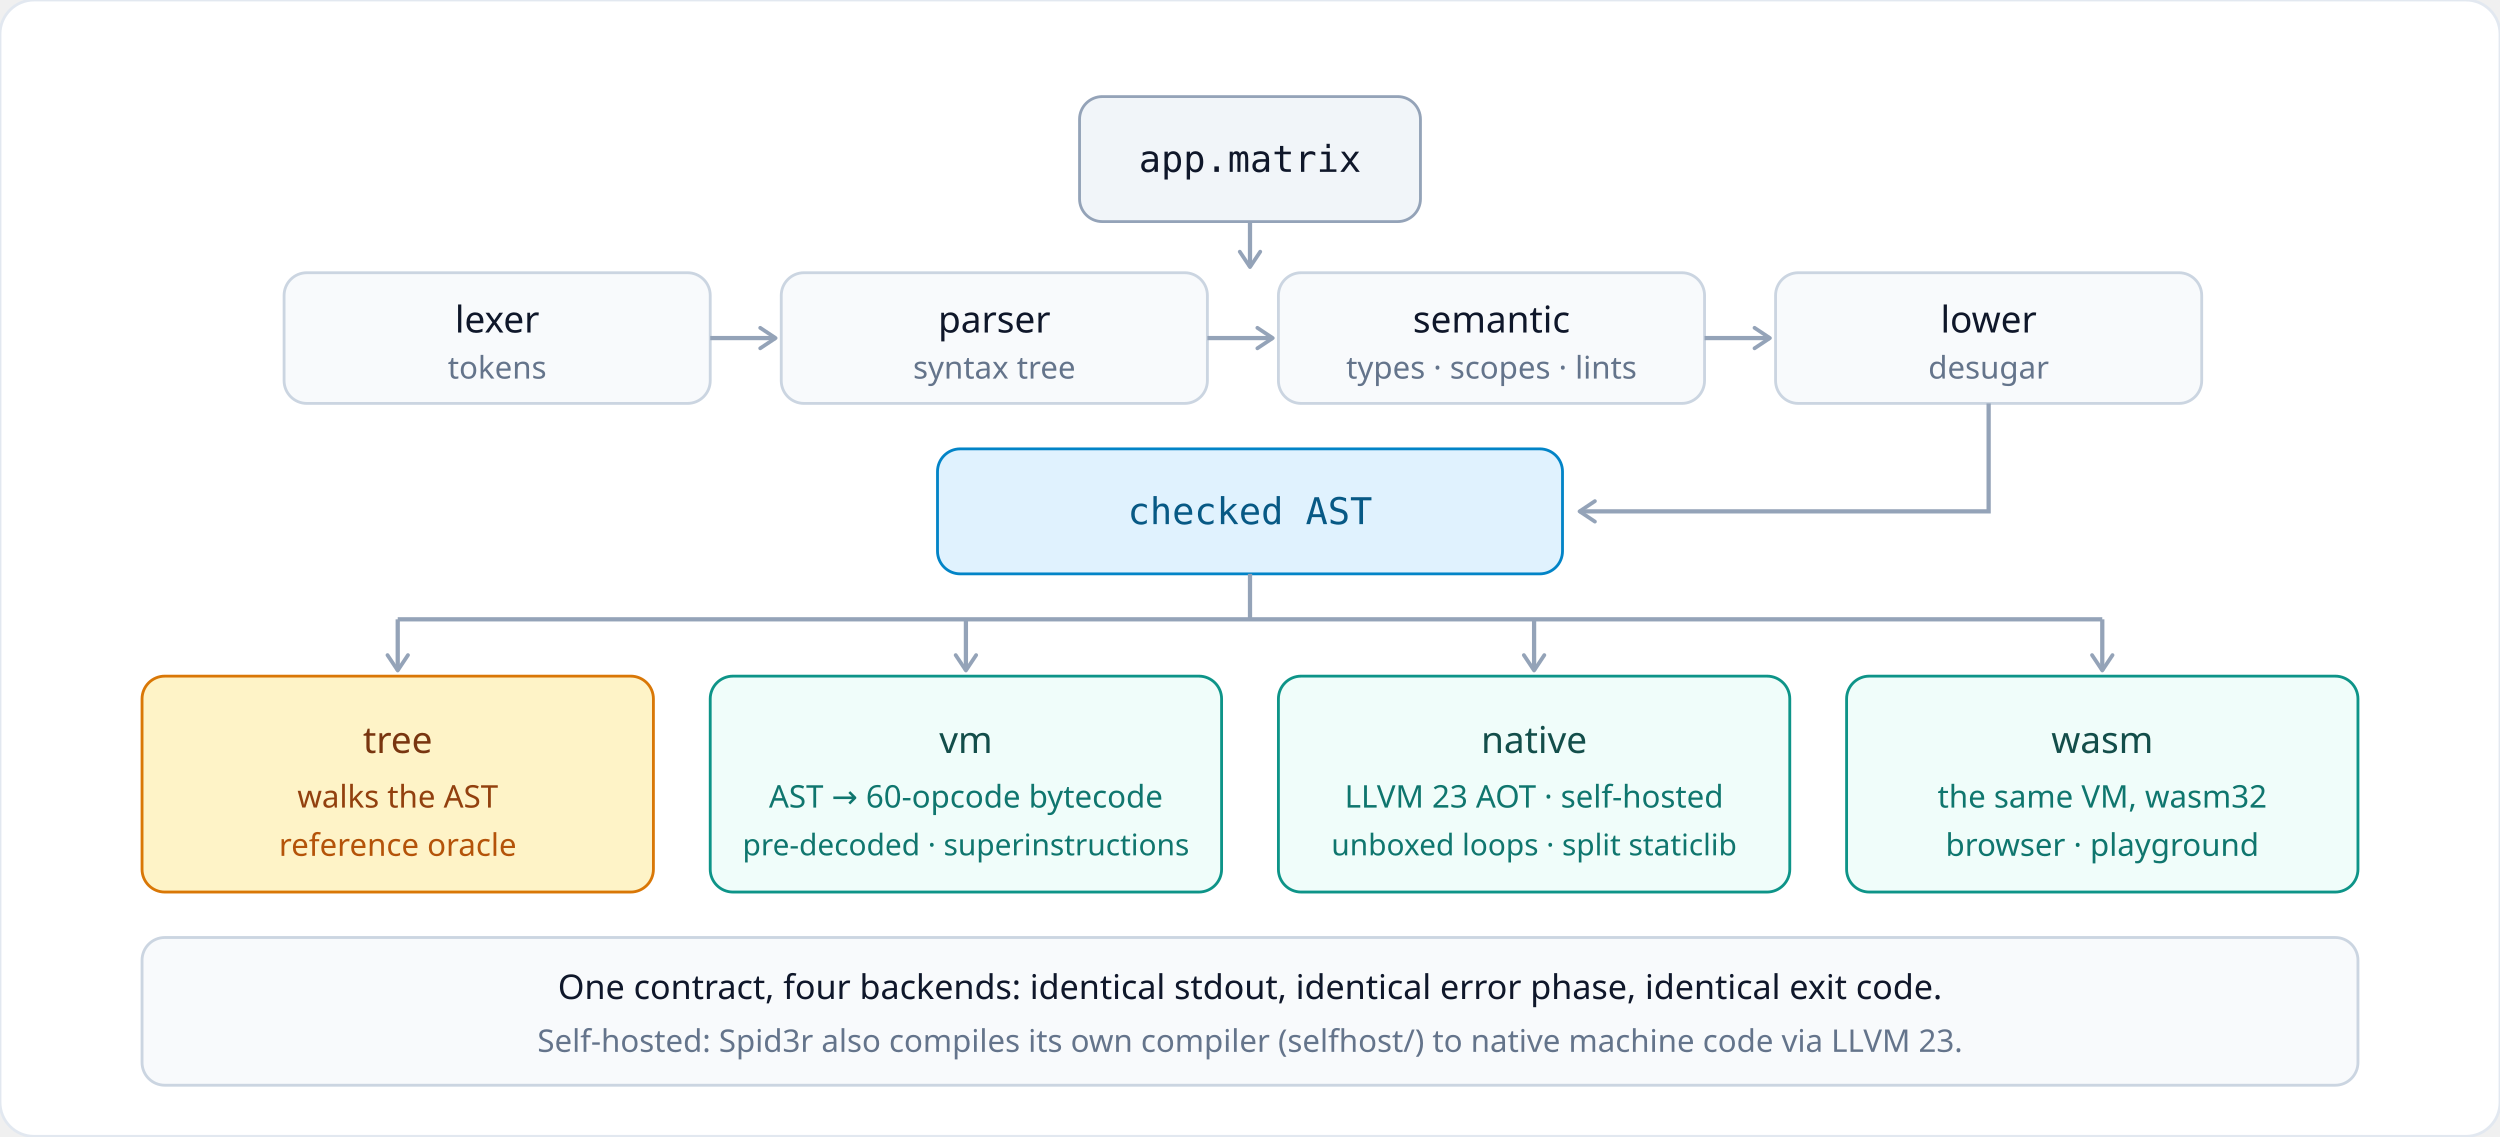
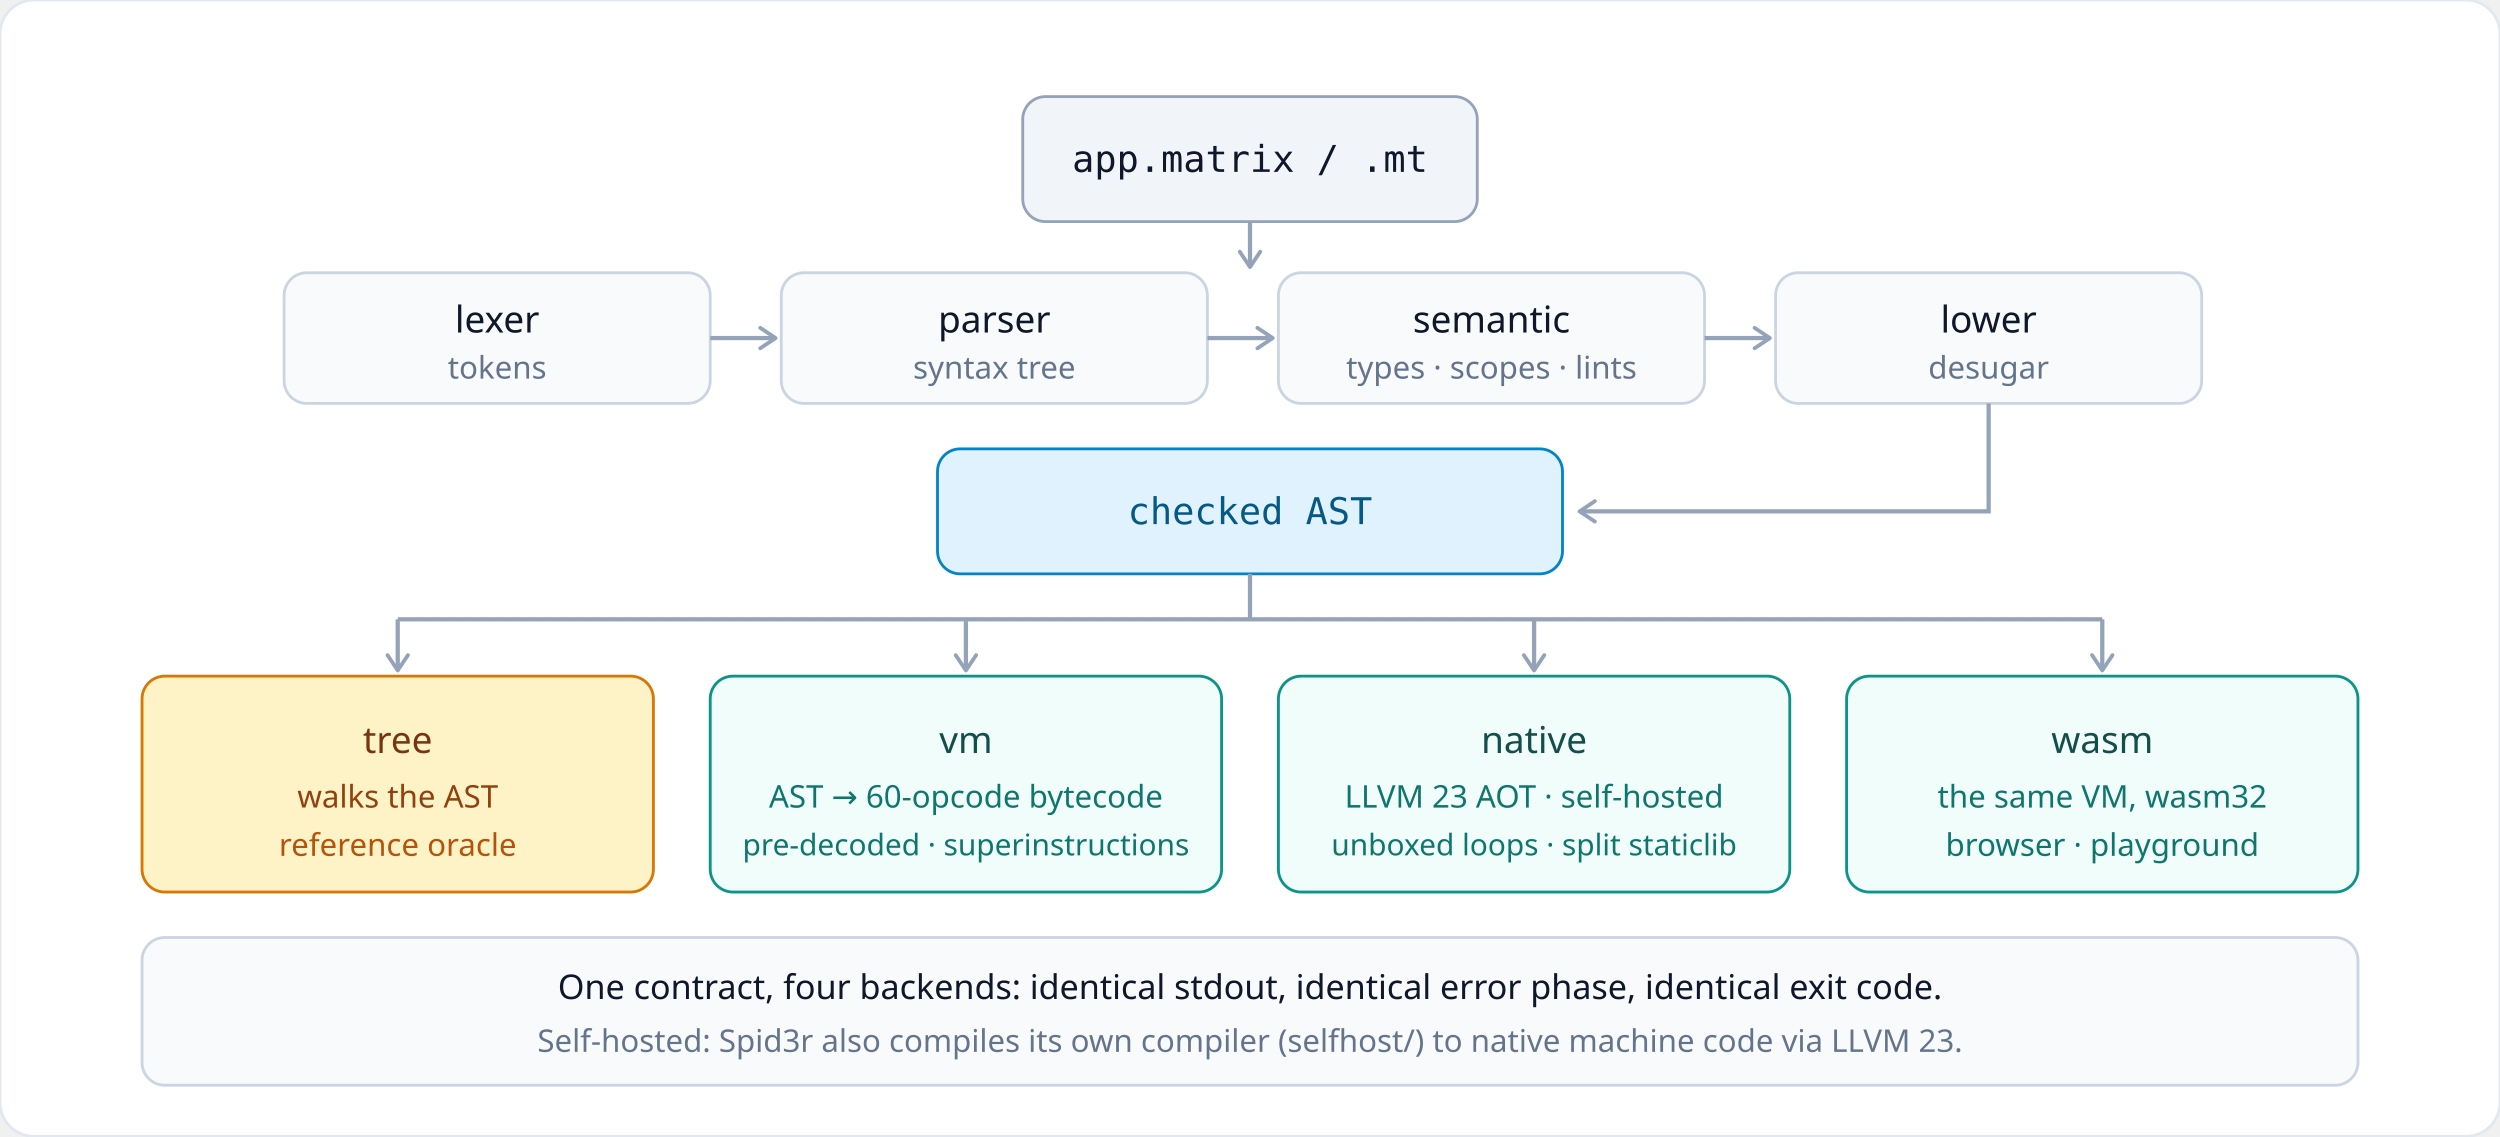
<svg xmlns="http://www.w3.org/2000/svg" viewBox="0 0 880 400" width="880" height="400" role="img">
  <defs>
    <marker id="a" viewBox="0 0 10 10" refX="8" refY="5" markerWidth="6" markerHeight="6" orient="auto-start-reverse">
      <path d="M2 1L8 5L2 9" fill="none" stroke="#94A3B8" stroke-width="1.5" stroke-linecap="round" stroke-linejoin="round" />
    </marker>
  </defs>
  <rect x="0" y="0" width="880" height="400" rx="12" fill="#FFFFFF" stroke="#E2E8F0" stroke-width="1" />
-   <rect x="380" y="34" width="120" height="44" rx="8" fill="#F1F5F9" stroke="#94A3B8" stroke-width="1" />
-   <text x="440" y="56" text-anchor="middle" dominant-baseline="central" font-family="ui-monospace, SFMono-Regular, Menlo, Consolas, monospace" font-size="13" fill="#0F172A">app.matrix</text>
+   <rect x="360" y="34" width="160" height="44" rx="8" fill="#F1F5F9" stroke="#94A3B8" stroke-width="1" />
+   <text x="440" y="56" text-anchor="middle" dominant-baseline="central" font-family="ui-monospace, SFMono-Regular, Menlo, Consolas, monospace" font-size="13" fill="#0F172A">app.matrix / .mt</text>
  <path d="M440 78 L440 94" fill="none" stroke="#94A3B8" stroke-width="1.5" marker-end="url(#a)" />
  <rect x="100" y="96" width="150" height="46" rx="8" fill="#F8FAFC" stroke="#CBD5E1" stroke-width="1" />
  <text x="175" y="112" text-anchor="middle" dominant-baseline="central" font-family="ui-sans-serif, system-ui, sans-serif" font-size="13" font-weight="500" fill="#0F172A">lexer</text>
  <text x="175" y="129" text-anchor="middle" dominant-baseline="central" font-family="ui-sans-serif, system-ui, sans-serif" font-size="11" fill="#64748B">tokens</text>
  <path d="M250 119 L273 119" fill="none" stroke="#94A3B8" stroke-width="1.5" marker-end="url(#a)" />
  <rect x="275" y="96" width="150" height="46" rx="8" fill="#F8FAFC" stroke="#CBD5E1" stroke-width="1" />
  <text x="350" y="112" text-anchor="middle" dominant-baseline="central" font-family="ui-sans-serif, system-ui, sans-serif" font-size="13" font-weight="500" fill="#0F172A">parser</text>
  <text x="350" y="129" text-anchor="middle" dominant-baseline="central" font-family="ui-sans-serif, system-ui, sans-serif" font-size="11" fill="#64748B">syntax tree</text>
  <path d="M425 119 L448 119" fill="none" stroke="#94A3B8" stroke-width="1.5" marker-end="url(#a)" />
  <rect x="450" y="96" width="150" height="46" rx="8" fill="#F8FAFC" stroke="#CBD5E1" stroke-width="1" />
  <text x="525" y="112" text-anchor="middle" dominant-baseline="central" font-family="ui-sans-serif, system-ui, sans-serif" font-size="13" font-weight="500" fill="#0F172A">semantic</text>
  <text x="525" y="129" text-anchor="middle" dominant-baseline="central" font-family="ui-sans-serif, system-ui, sans-serif" font-size="11" fill="#64748B">types · scopes · lints</text>
  <path d="M600 119 L623 119" fill="none" stroke="#94A3B8" stroke-width="1.5" marker-end="url(#a)" />
  <rect x="625" y="96" width="150" height="46" rx="8" fill="#F8FAFC" stroke="#CBD5E1" stroke-width="1" />
  <text x="700" y="112" text-anchor="middle" dominant-baseline="central" font-family="ui-sans-serif, system-ui, sans-serif" font-size="13" font-weight="500" fill="#0F172A">lower</text>
  <text x="700" y="129" text-anchor="middle" dominant-baseline="central" font-family="ui-sans-serif, system-ui, sans-serif" font-size="11" fill="#64748B">desugar</text>
  <path d="M700 142 L700 180 L556 180" fill="none" stroke="#94A3B8" stroke-width="1.5" marker-end="url(#a)" />
  <rect x="330" y="158" width="220" height="44" rx="8" fill="#E0F2FE" stroke="#0284C7" stroke-width="1" />
  <text x="440" y="180" text-anchor="middle" dominant-baseline="central" font-family="ui-monospace, SFMono-Regular, Menlo, Consolas, monospace" font-size="13" fill="#075985">checked AST</text>
  <path d="M440 202 L440 218" fill="none" stroke="#94A3B8" stroke-width="1.5" />
  <path d="M140 218 L740 218" fill="none" stroke="#94A3B8" stroke-width="1.5" />
  <path d="M140 218 L140 236" fill="none" stroke="#94A3B8" stroke-width="1.5" marker-end="url(#a)" />
  <path d="M340 218 L340 236" fill="none" stroke="#94A3B8" stroke-width="1.5" marker-end="url(#a)" />
  <path d="M540 218 L540 236" fill="none" stroke="#94A3B8" stroke-width="1.5" marker-end="url(#a)" />
  <path d="M740 218 L740 236" fill="none" stroke="#94A3B8" stroke-width="1.5" marker-end="url(#a)" />
  <rect x="50" y="238" width="180" height="76" rx="8" fill="#FEF3C7" stroke="#D97706" stroke-width="1" />
  <text x="140" y="260" text-anchor="middle" dominant-baseline="central" font-family="ui-sans-serif, system-ui, sans-serif" font-size="13" font-weight="500" fill="#78350F">tree</text>
  <text x="140" y="280" text-anchor="middle" dominant-baseline="central" font-family="ui-sans-serif, system-ui, sans-serif" font-size="11" fill="#92400E">walks the AST</text>
  <text x="140" y="297" text-anchor="middle" dominant-baseline="central" font-family="ui-sans-serif, system-ui, sans-serif" font-size="11" fill="#B45309">reference oracle</text>
  <rect x="250" y="238" width="180" height="76" rx="8" fill="#F0FDFA" stroke="#0D9488" stroke-width="1" />
  <text x="340" y="260" text-anchor="middle" dominant-baseline="central" font-family="ui-sans-serif, system-ui, sans-serif" font-size="13" font-weight="500" fill="#134E4A">vm</text>
  <text x="340" y="280" text-anchor="middle" dominant-baseline="central" font-family="ui-sans-serif, system-ui, sans-serif" font-size="11" fill="#0F766E">AST → 60-opcode bytecode</text>
  <text x="340" y="297" text-anchor="middle" dominant-baseline="central" font-family="ui-sans-serif, system-ui, sans-serif" font-size="10.5" fill="#0F766E">pre-decoded · superinstructions</text>
  <rect x="450" y="238" width="180" height="76" rx="8" fill="#F0FDFA" stroke="#0D9488" stroke-width="1" />
  <text x="540" y="260" text-anchor="middle" dominant-baseline="central" font-family="ui-sans-serif, system-ui, sans-serif" font-size="13" font-weight="500" fill="#134E4A">native</text>
  <text x="540" y="280" text-anchor="middle" dominant-baseline="central" font-family="ui-sans-serif, system-ui, sans-serif" font-size="11" fill="#0F766E">LLVM 23 AOT · self-hosted</text>
  <text x="540" y="297" text-anchor="middle" dominant-baseline="central" font-family="ui-sans-serif, system-ui, sans-serif" font-size="10.5" fill="#0F766E">unboxed loops · split staticlib</text>
  <rect x="650" y="238" width="180" height="76" rx="8" fill="#F0FDFA" stroke="#0D9488" stroke-width="1" />
  <text x="740" y="260" text-anchor="middle" dominant-baseline="central" font-family="ui-sans-serif, system-ui, sans-serif" font-size="13" font-weight="500" fill="#134E4A">wasm</text>
  <text x="740" y="280" text-anchor="middle" dominant-baseline="central" font-family="ui-sans-serif, system-ui, sans-serif" font-size="11" fill="#0F766E">the same VM, wasm32</text>
  <text x="740" y="297" text-anchor="middle" dominant-baseline="central" font-family="ui-sans-serif, system-ui, sans-serif" font-size="11" fill="#0F766E">browser · playground</text>
  <rect x="50" y="330" width="780" height="52" rx="8" fill="#F8FAFC" stroke="#CBD5E1" stroke-width="1" />
  <text x="440" y="347" text-anchor="middle" dominant-baseline="central" font-family="ui-sans-serif, system-ui, sans-serif" font-size="12" font-weight="500" fill="#0F172A">One contract, four backends: identical stdout, identical error phase, identical exit code.</text>
  <text x="440" y="366" text-anchor="middle" dominant-baseline="central" font-family="ui-sans-serif, system-ui, sans-serif" font-size="11" fill="#64748B">Self-hosted: Spid3r also compiles its own compiler (selfhost/) to native machine code via LLVM 23.</text>
</svg>
